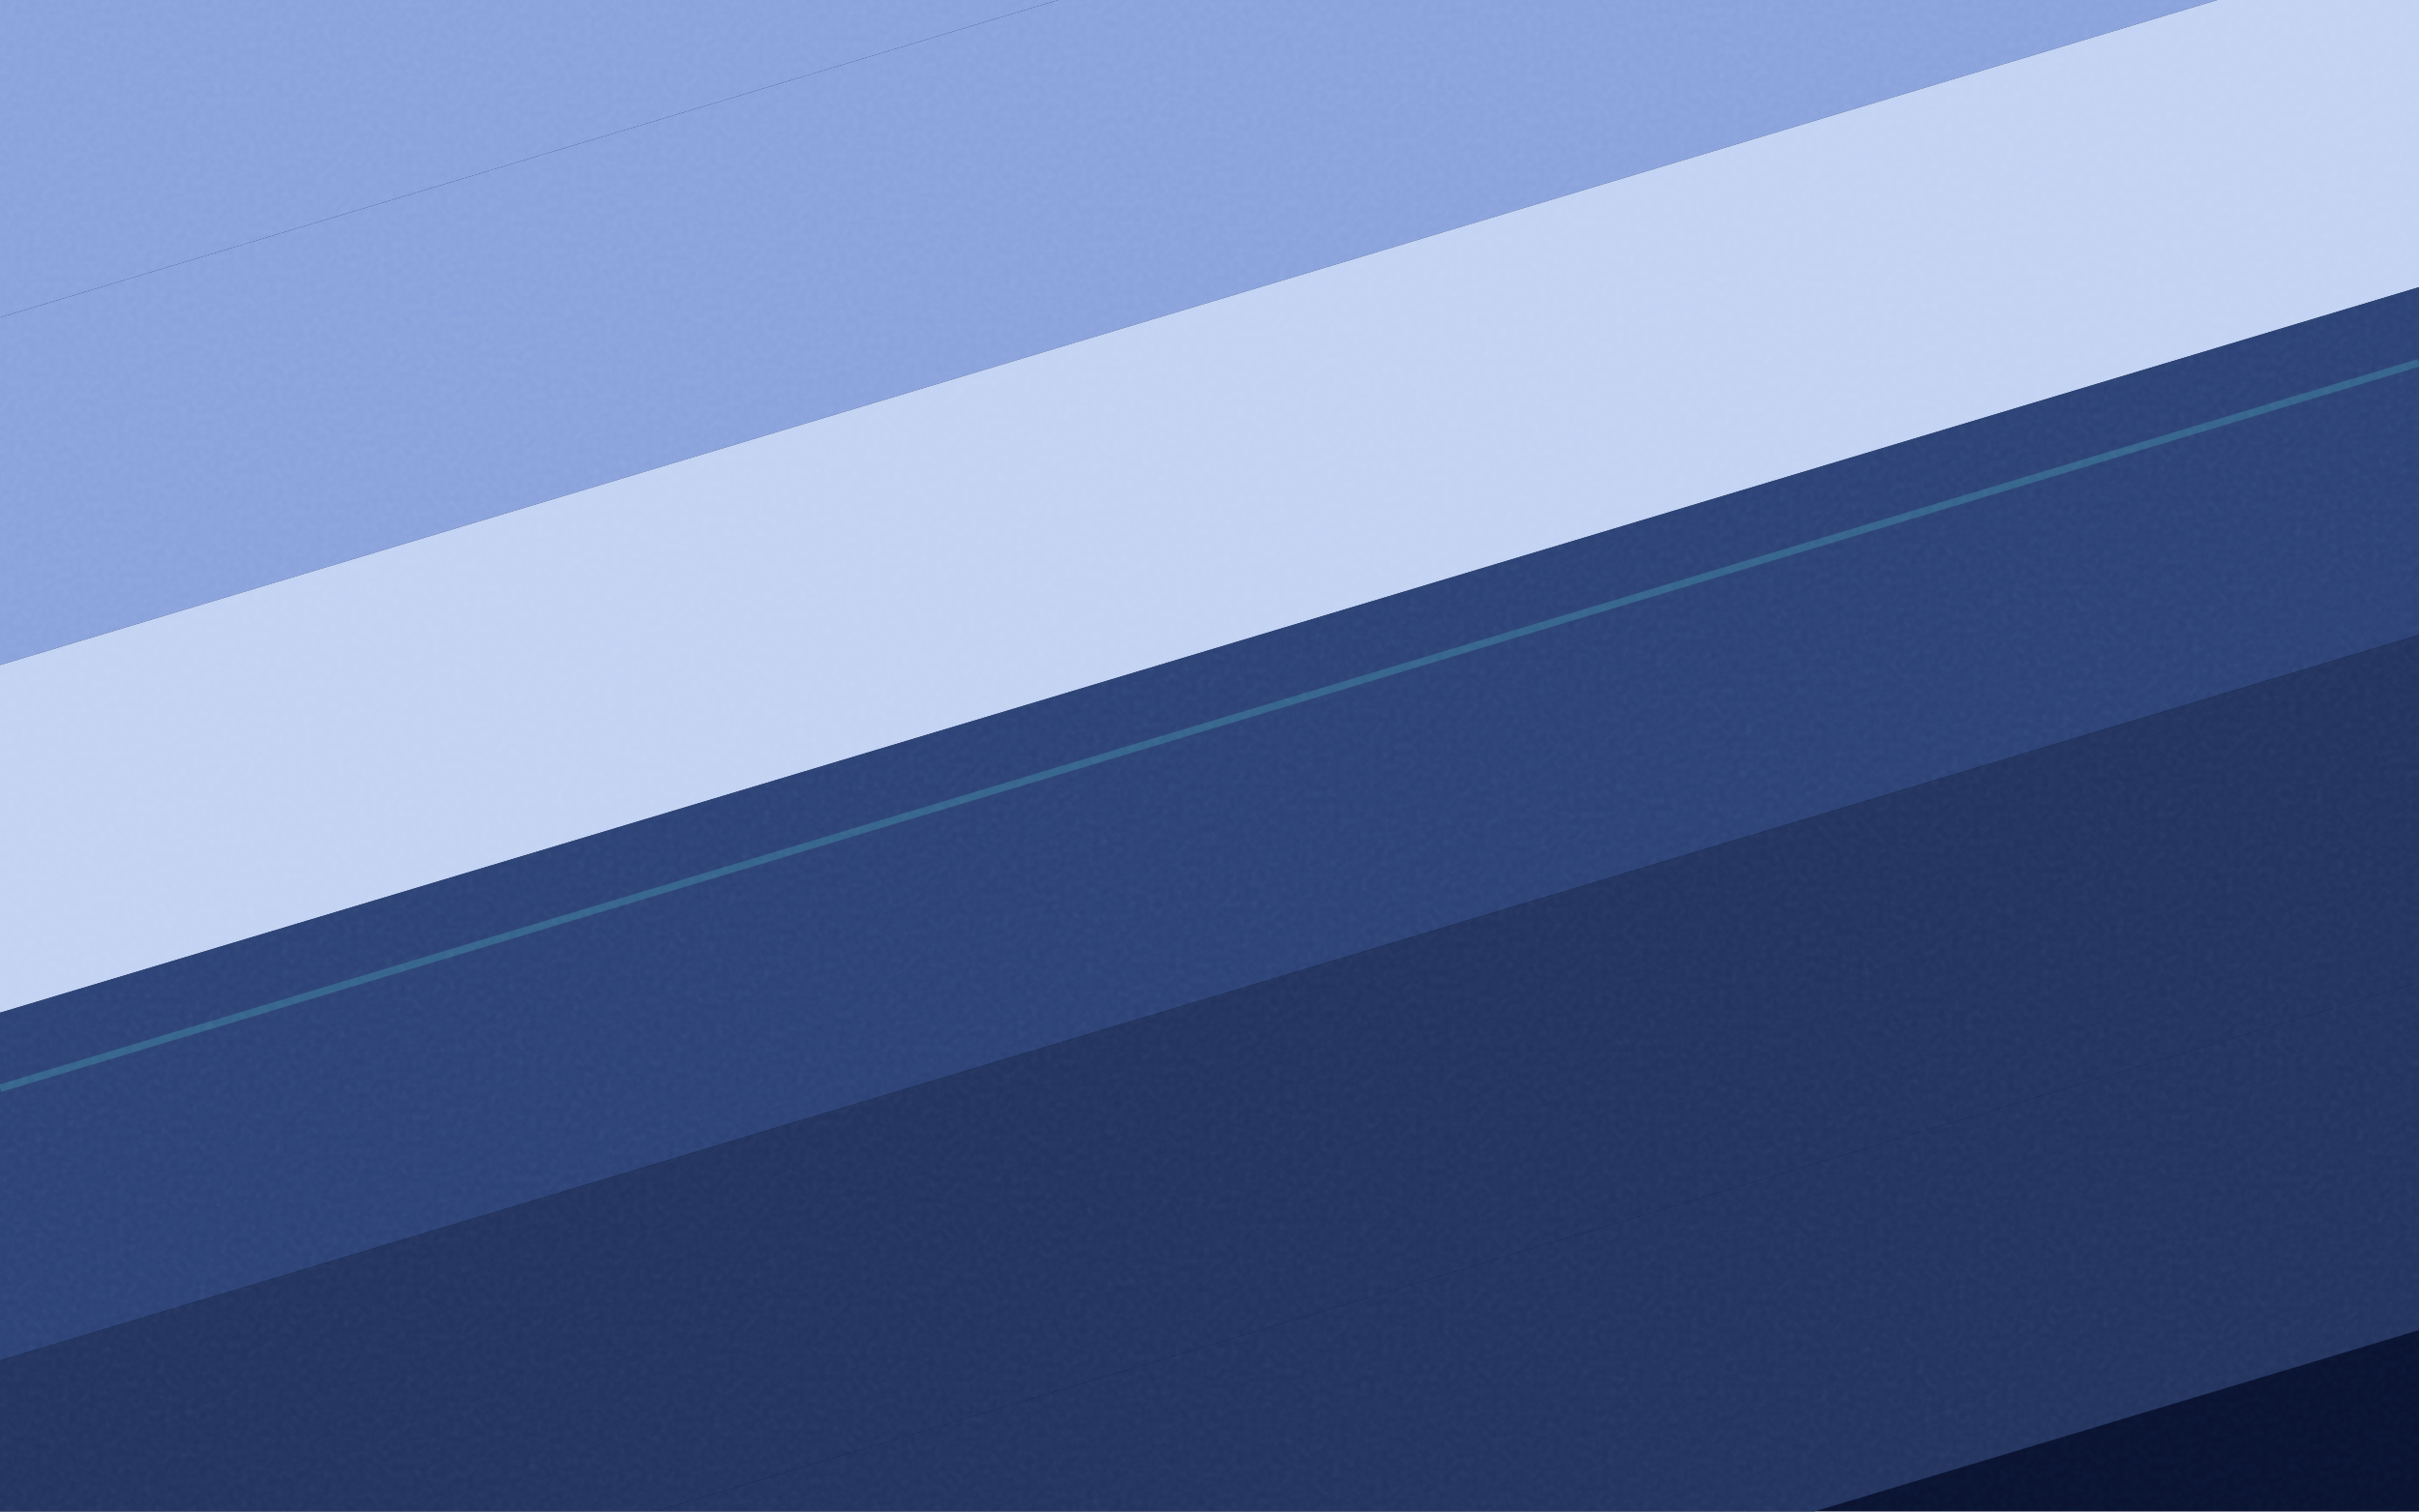
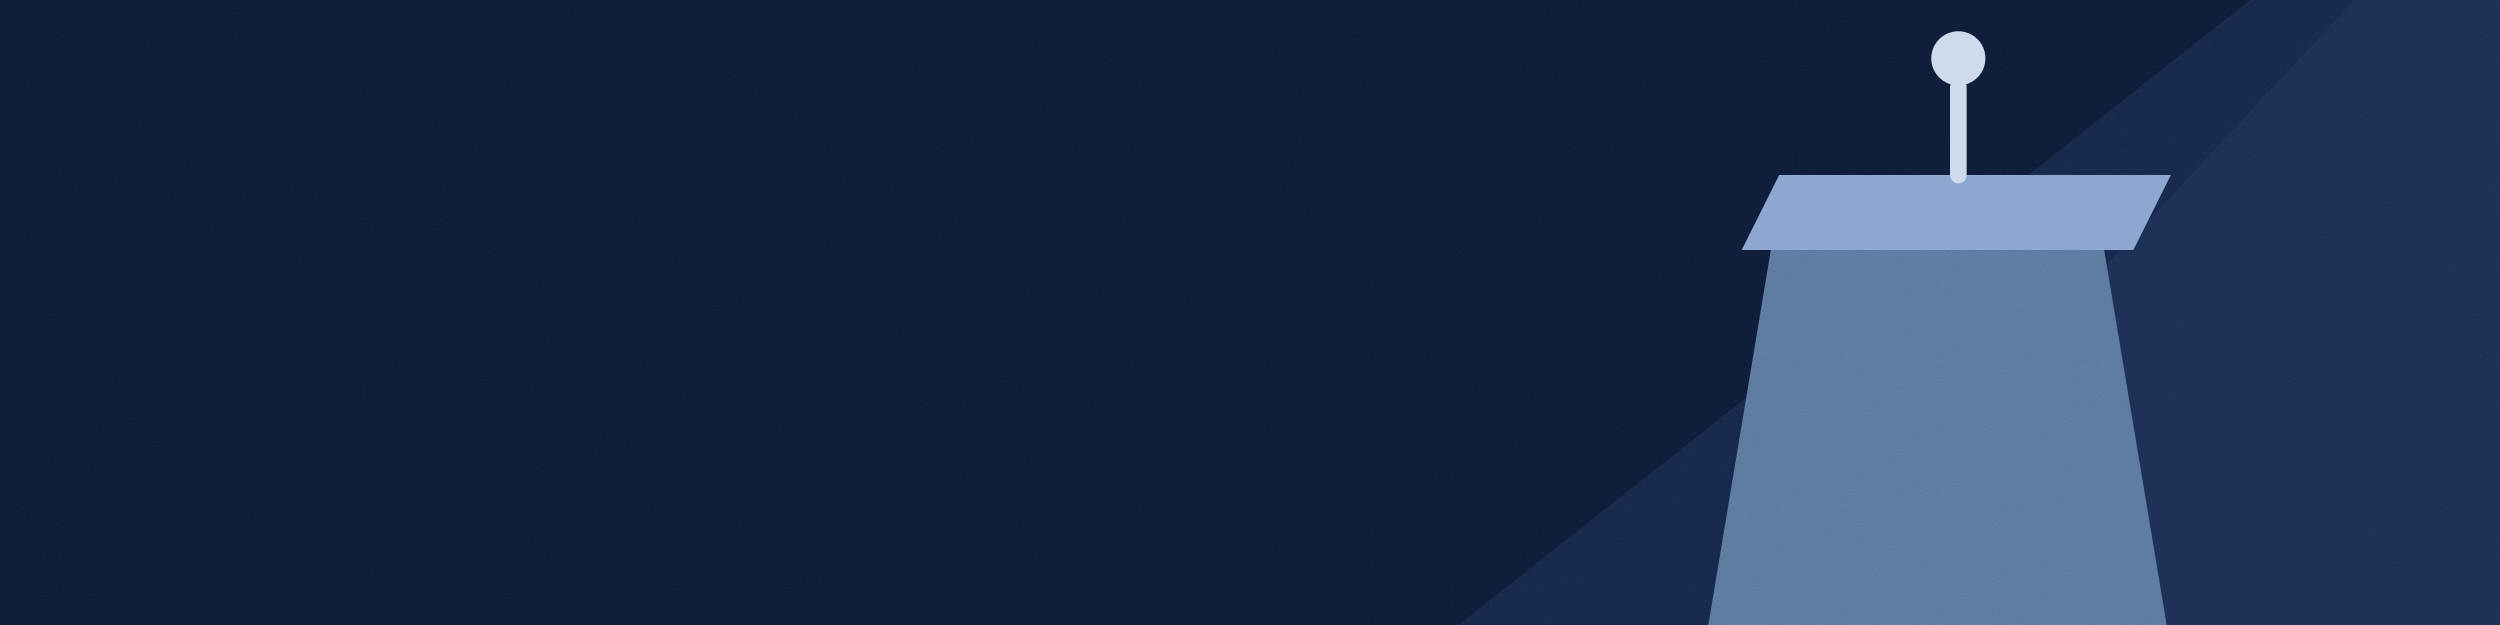
- <svg xmlns="http://www.w3.org/2000/svg" viewBox="0 0 320 200" preserveAspectRatio="xMidYMid slice">
+ <svg xmlns="http://www.w3.org/2000/svg" viewBox="0 0 1200 300" preserveAspectRatio="xMidYMid slice">
  <defs>
-     <linearGradient id="bC" x1="0" y1="0" x2="0.25" y2="1">
-       <stop offset="0" stop-color="#15264a" />
-       <stop offset="1" stop-color="#0a1330" />
-     </linearGradient>
-     <filter id="gC">
+     <filter id="g">
      <feTurbulence type="fractalNoise" baseFrequency="1.1" numOctaves="2" stitchTiles="stitch" />
      <feColorMatrix type="saturate" values="0" />
      <feComponentTransfer>
        <feFuncA type="linear" slope="0.5" />
      </feComponentTransfer>
    </filter>
  </defs>
-   <rect width="320" height="200" fill="url(#bC)" />
-   <polygon points="0,-188.0 320,-284.0 320,-238.0 0,-142.0" fill="#8aa2dc" />
-   <polygon points="0,-142.0 320,-238.0 320,-192.0 0,-96.0" fill="#8aa2dc" />
-   <polygon points="0,-96.0 320,-192.0 320,-146.0 0,-50.0" fill="#8aa2dc" />
-   <polygon points="0,-50.0 320,-146.0 320,-100.0 0,-4.0" fill="#8aa2dc" />
-   <polygon points="0,-4.0 320,-100.0 320,-54.0 0,42.0" fill="#8aa2dc" />
-   <polygon points="0,42.0 320,-54.0 320,-8.0 0,88.0" fill="#8aa2dc" />
-   <polygon points="0,88.0 320,-8.0 320,38.0 0,134.0" fill="#c2d2f2" />
-   <polygon points="0,134.0 320,38.0 320,84.0 0,180.0" fill="#2c4276" />
-   <polygon points="0,180.0 320,84.0 320,130.0 0,226.0" fill="#22335e" />
-   <polygon points="0,226.0 320,130.0 320,176.0 0,272.0" fill="#22335e" />
-   <line x1="0" y1="144.0" x2="320" y2="48.0" stroke="#3d7e9c" stroke-width="1" opacity="0.55" />
-   <rect width="320" height="200" filter="url(#gC)" style="mix-blend-mode:soft-light" opacity="0.5" />
+   <rect width="1200" height="300" fill="#0e1c38" />
+   <polygon points="1080,0 1200,0 1200,300 700,300" fill="#16284a" />
+   <polygon points="1130,0 1200,0 1200,300 850,300" fill="#1c2f54" />
+   <polygon points="820,300 850,120 1010,120 1040,300" fill="#5c7aa0" />
+   <polygon points="836,120 1024,120 1042,84 854,84" fill="#8aa6cf" />
+   <line x1="940" y1="84" x2="940" y2="42" stroke="#cdd9ec" stroke-width="8" stroke-linecap="round" />
+   <circle cx="940" cy="28" r="13" fill="#cdd9ec" />
+   <rect width="1200" height="300" filter="url(#g)" style="mix-blend-mode:soft-light" opacity="0.45" />
</svg>
